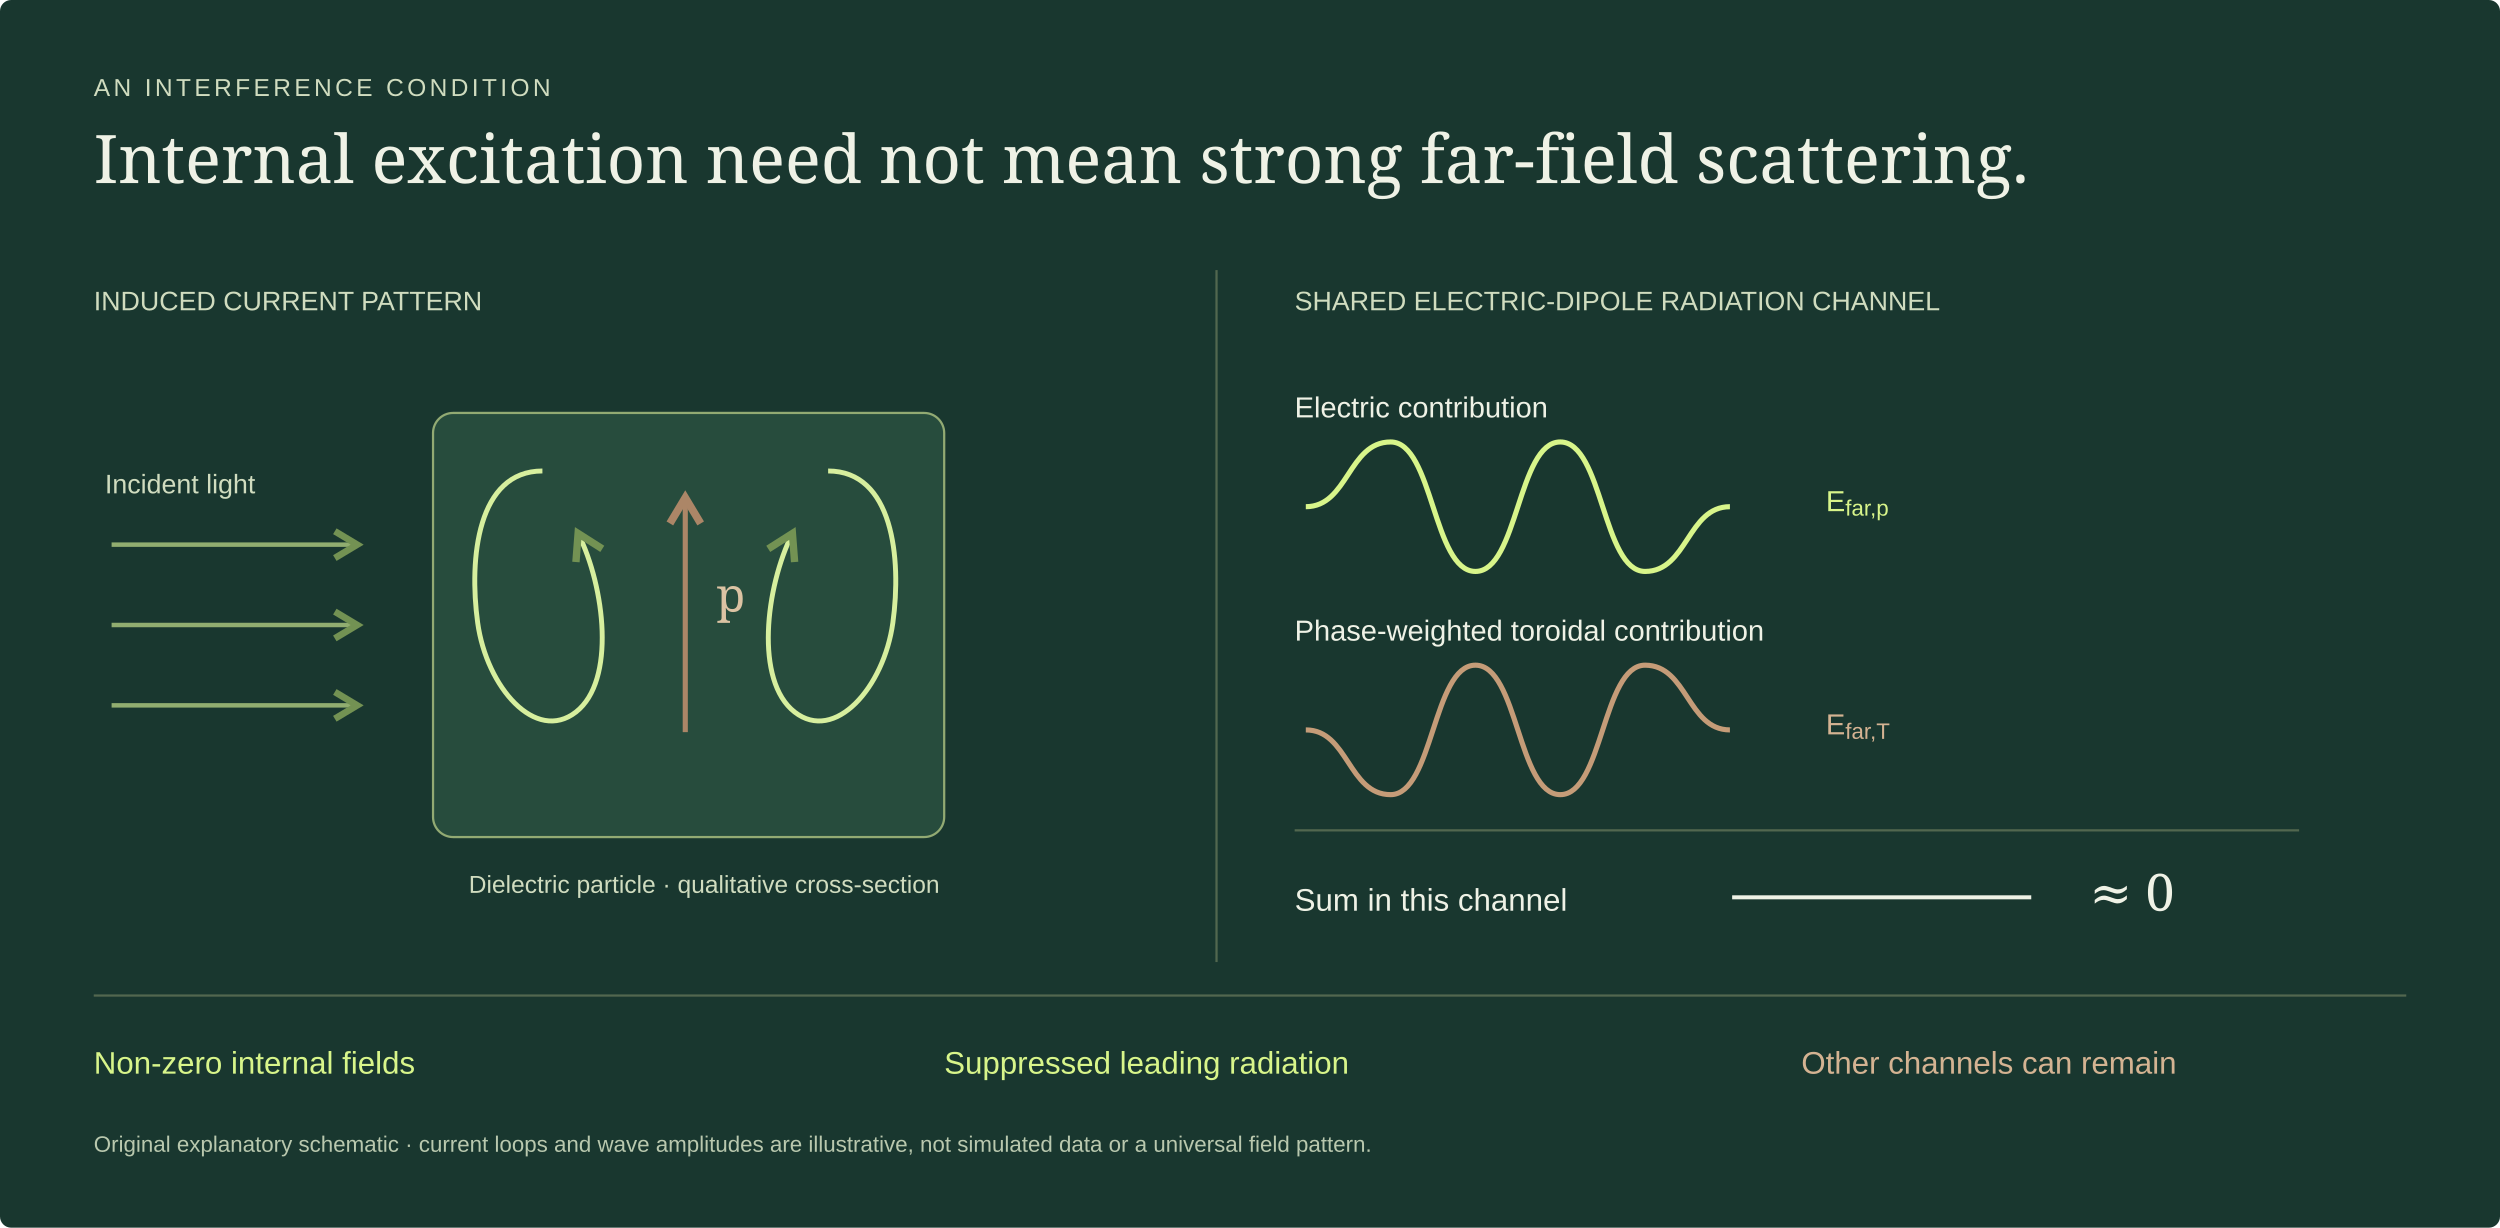
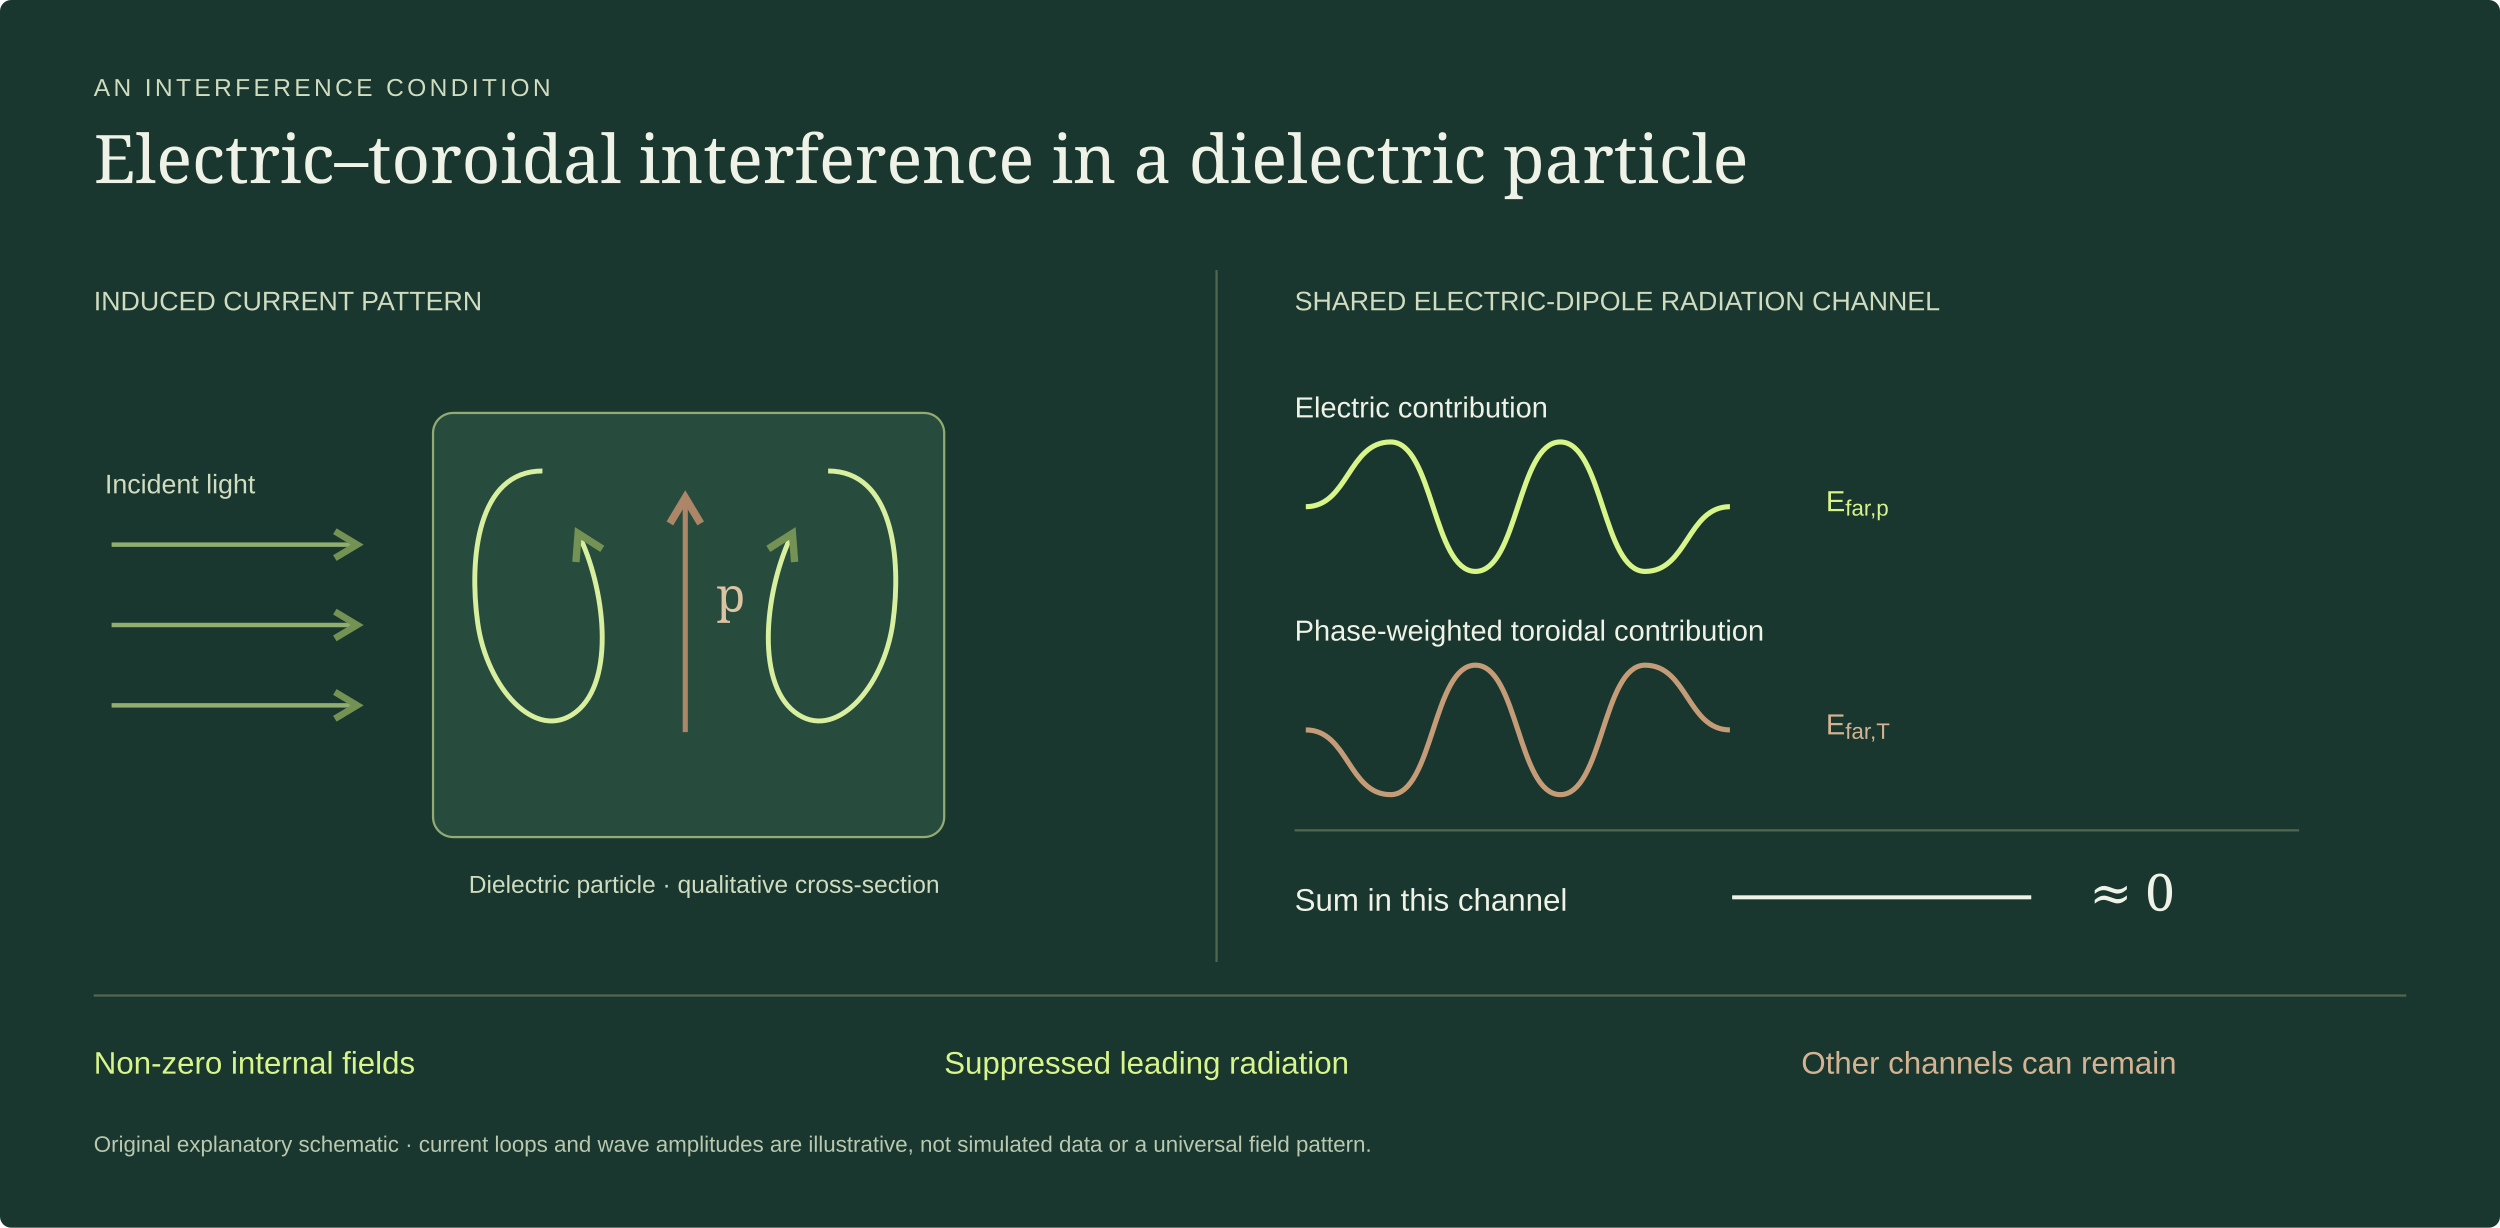
<svg xmlns="http://www.w3.org/2000/svg" viewBox="0 0 1120 550" role="img" aria-labelledby="title desc">
  <defs>
    <marker id="greenArrow" markerWidth="8" markerHeight="8" refX="6" refY="4" orient="auto">
      <path d="M1 1 6 4 1 7" fill="none" stroke="#739253" stroke-width="1.5" />
    </marker>
    <marker id="earthArrow" markerWidth="8" markerHeight="8" refX="6" refY="4" orient="auto">
      <path d="M1 1 6 4 1 7" fill="none" stroke="#ac8667" stroke-width="1.5" />
    </marker>
  </defs>
  <rect width="1120" height="550" rx="5" fill="#19372f" />
  <g font-family="Arial,Helvetica,sans-serif" fill="#eff2e6">
    <text x="42" y="43" font-size="11" fill="#d0dcbf" letter-spacing="1.5">AN INTERFERENCE CONDITION</text>
-     <text x="42" y="82" font-size="30" font-family="Georgia,serif">Internal excitation need not mean strong far-field scattering.</text>
+     <text x="42" y="82" font-size="30" font-family="Georgia,serif">Electric–toroidal interference in a dielectric particle</text>
    <path d="M545 121V431" stroke="#52674f" />
    <text x="42" y="139" font-size="12" fill="#d0dcbf">INDUCED CURRENT PATTERN</text>
    <text x="580" y="139" font-size="12" fill="#d0dcbf">SHARED ELECTRIC-DIPOLE RADIATION CHANNEL</text>
    <rect x="194" y="185" width="229" height="190" rx="9" fill="#274c3d" stroke="#92aa73" />
    <g fill="none" stroke="#d7ef9e" stroke-width="2.2" marker-end="url(#greenArrow)">
      <path d="M243 211C214 211 210 250 214 279S240 333 258 319 271 263 259 239" />
      <path d="M371 211C400 211 404 250 400 279S374 333 356 319 343 263 355 239" />
    </g>
    <path d="M307 328V223" fill="none" stroke="#ac8667" stroke-width="2.3" marker-end="url(#earthArrow)" />
    <text x="321" y="274" font-family="Georgia,serif" font-size="21" fill="#dbc3a3">p</text>
    <g fill="none" stroke="#91ad70" stroke-width="2" marker-end="url(#greenArrow)">
      <path d="M50 244H160" />
      <path d="M50 280H160" />
      <path d="M50 316H160" />
    </g>
    <text x="47" y="221" font-size="12" fill="#d0dcbf">Incident light</text>
    <text x="210" y="400" font-size="11" fill="#d0dcbf">Dielectric particle · qualitative cross-section</text>
    <text x="580" y="187" font-size="13">Electric contribution</text>
    <path d="M585 227C604 227 604 198 623 198S642 256 661 256 680 198 699 198 718 256 737 256 756 227 775 227" fill="none" stroke="#d8f58a" stroke-width="2.3" />
    <text x="818" y="229" font-size="13" fill="#d8f58a">E<tspan baseline-shift="sub" font-size="10">far,p</tspan>
    </text>
    <text x="580" y="287" font-size="13">Phase-weighted toroidal contribution</text>
    <path d="M585 327C604 327 604 356 623 356S642 298 661 298 680 356 699 356 718 298 737 298 756 327 775 327" fill="none" stroke="#c59c78" stroke-width="2.3" />
    <text x="818" y="329" font-size="13" fill="#d4b392">E<tspan baseline-shift="sub" font-size="10">far,T</tspan>
    </text>
    <path d="M580 372H1030" stroke="#52674f" />
    <text x="580" y="408" font-size="14">Sum in this channel</text>
    <path d="M776 402H910" stroke="#eff2e6" stroke-width="1.8" />
    <text x="936" y="408" font-family="Georgia,serif" font-size="23">≈ 0</text>
    <path d="M42 446H1078" stroke="#52674f" />
    <text x="42" y="481" font-size="14" fill="#d8f58a">Non-zero internal fields</text>
    <text x="423" y="481" font-size="14" fill="#d8f58a">Suppressed leading radiation</text>
    <text x="807" y="481" font-size="14" fill="#d4b392">Other channels can remain</text>
    <text x="42" y="516" font-size="10" fill="#b9c8ae">Original explanatory schematic · current loops and wave amplitudes are illustrative, not simulated data or a universal field pattern.</text>
  </g>
</svg>
